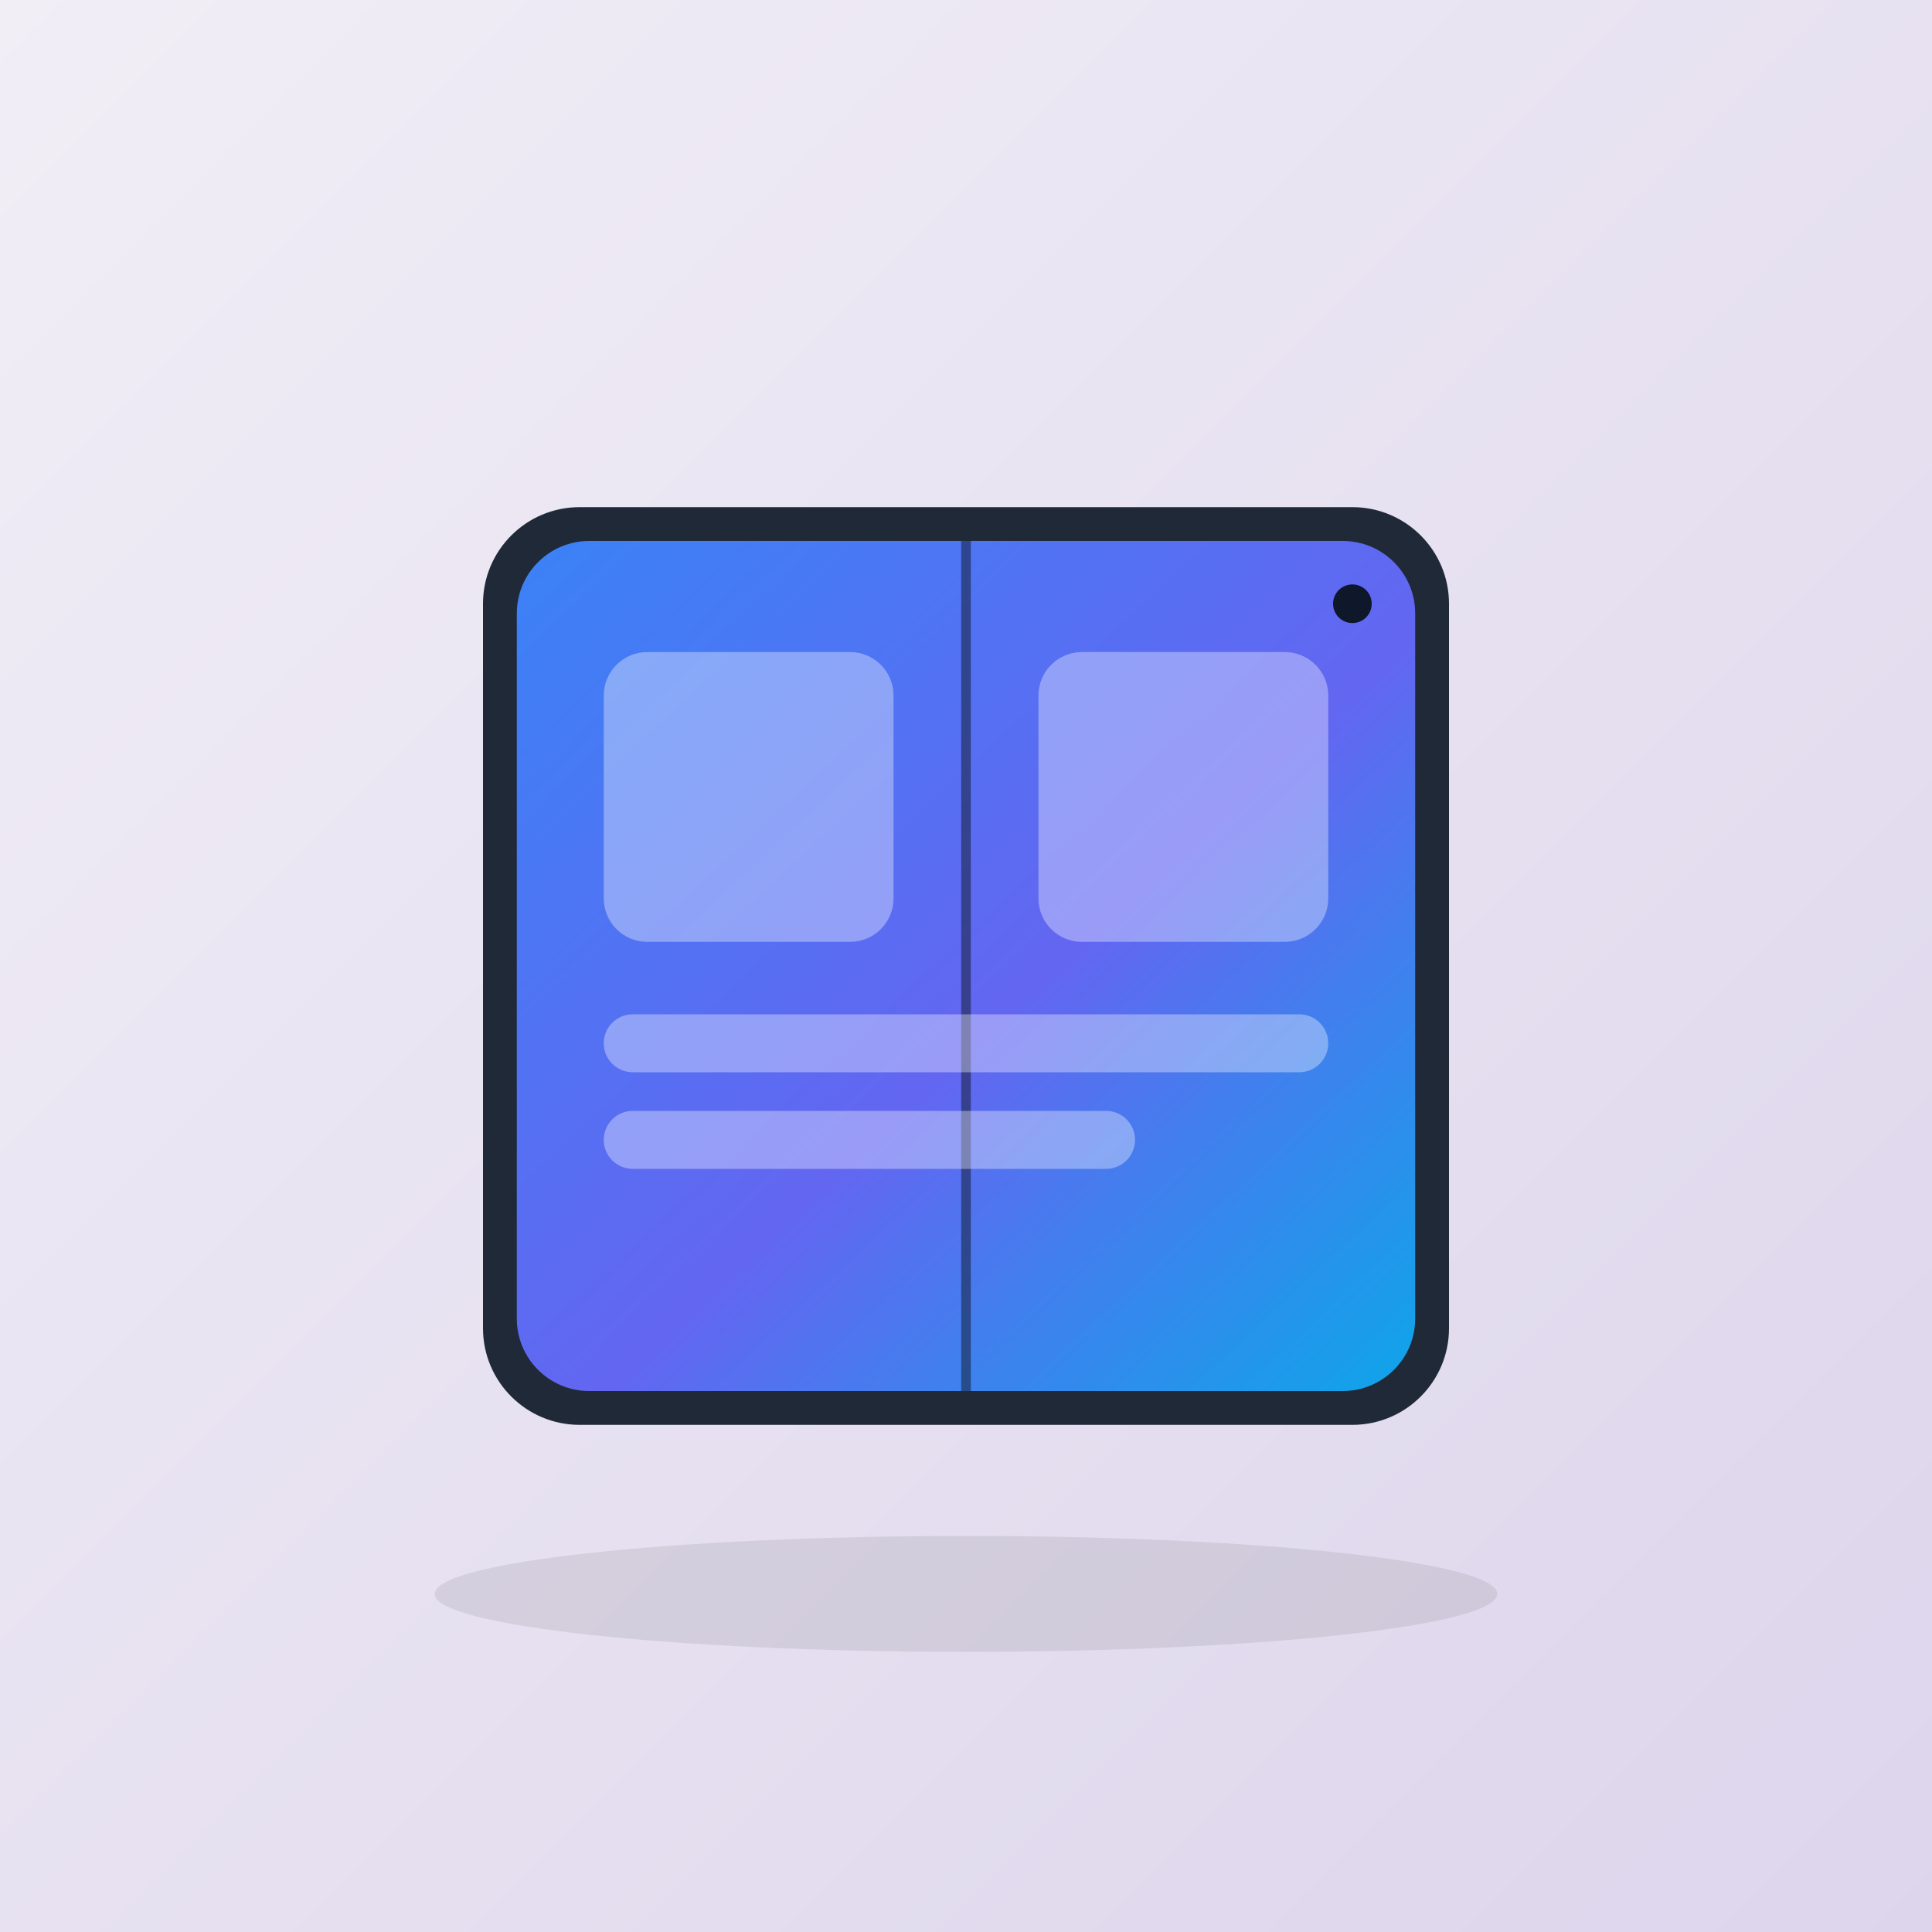
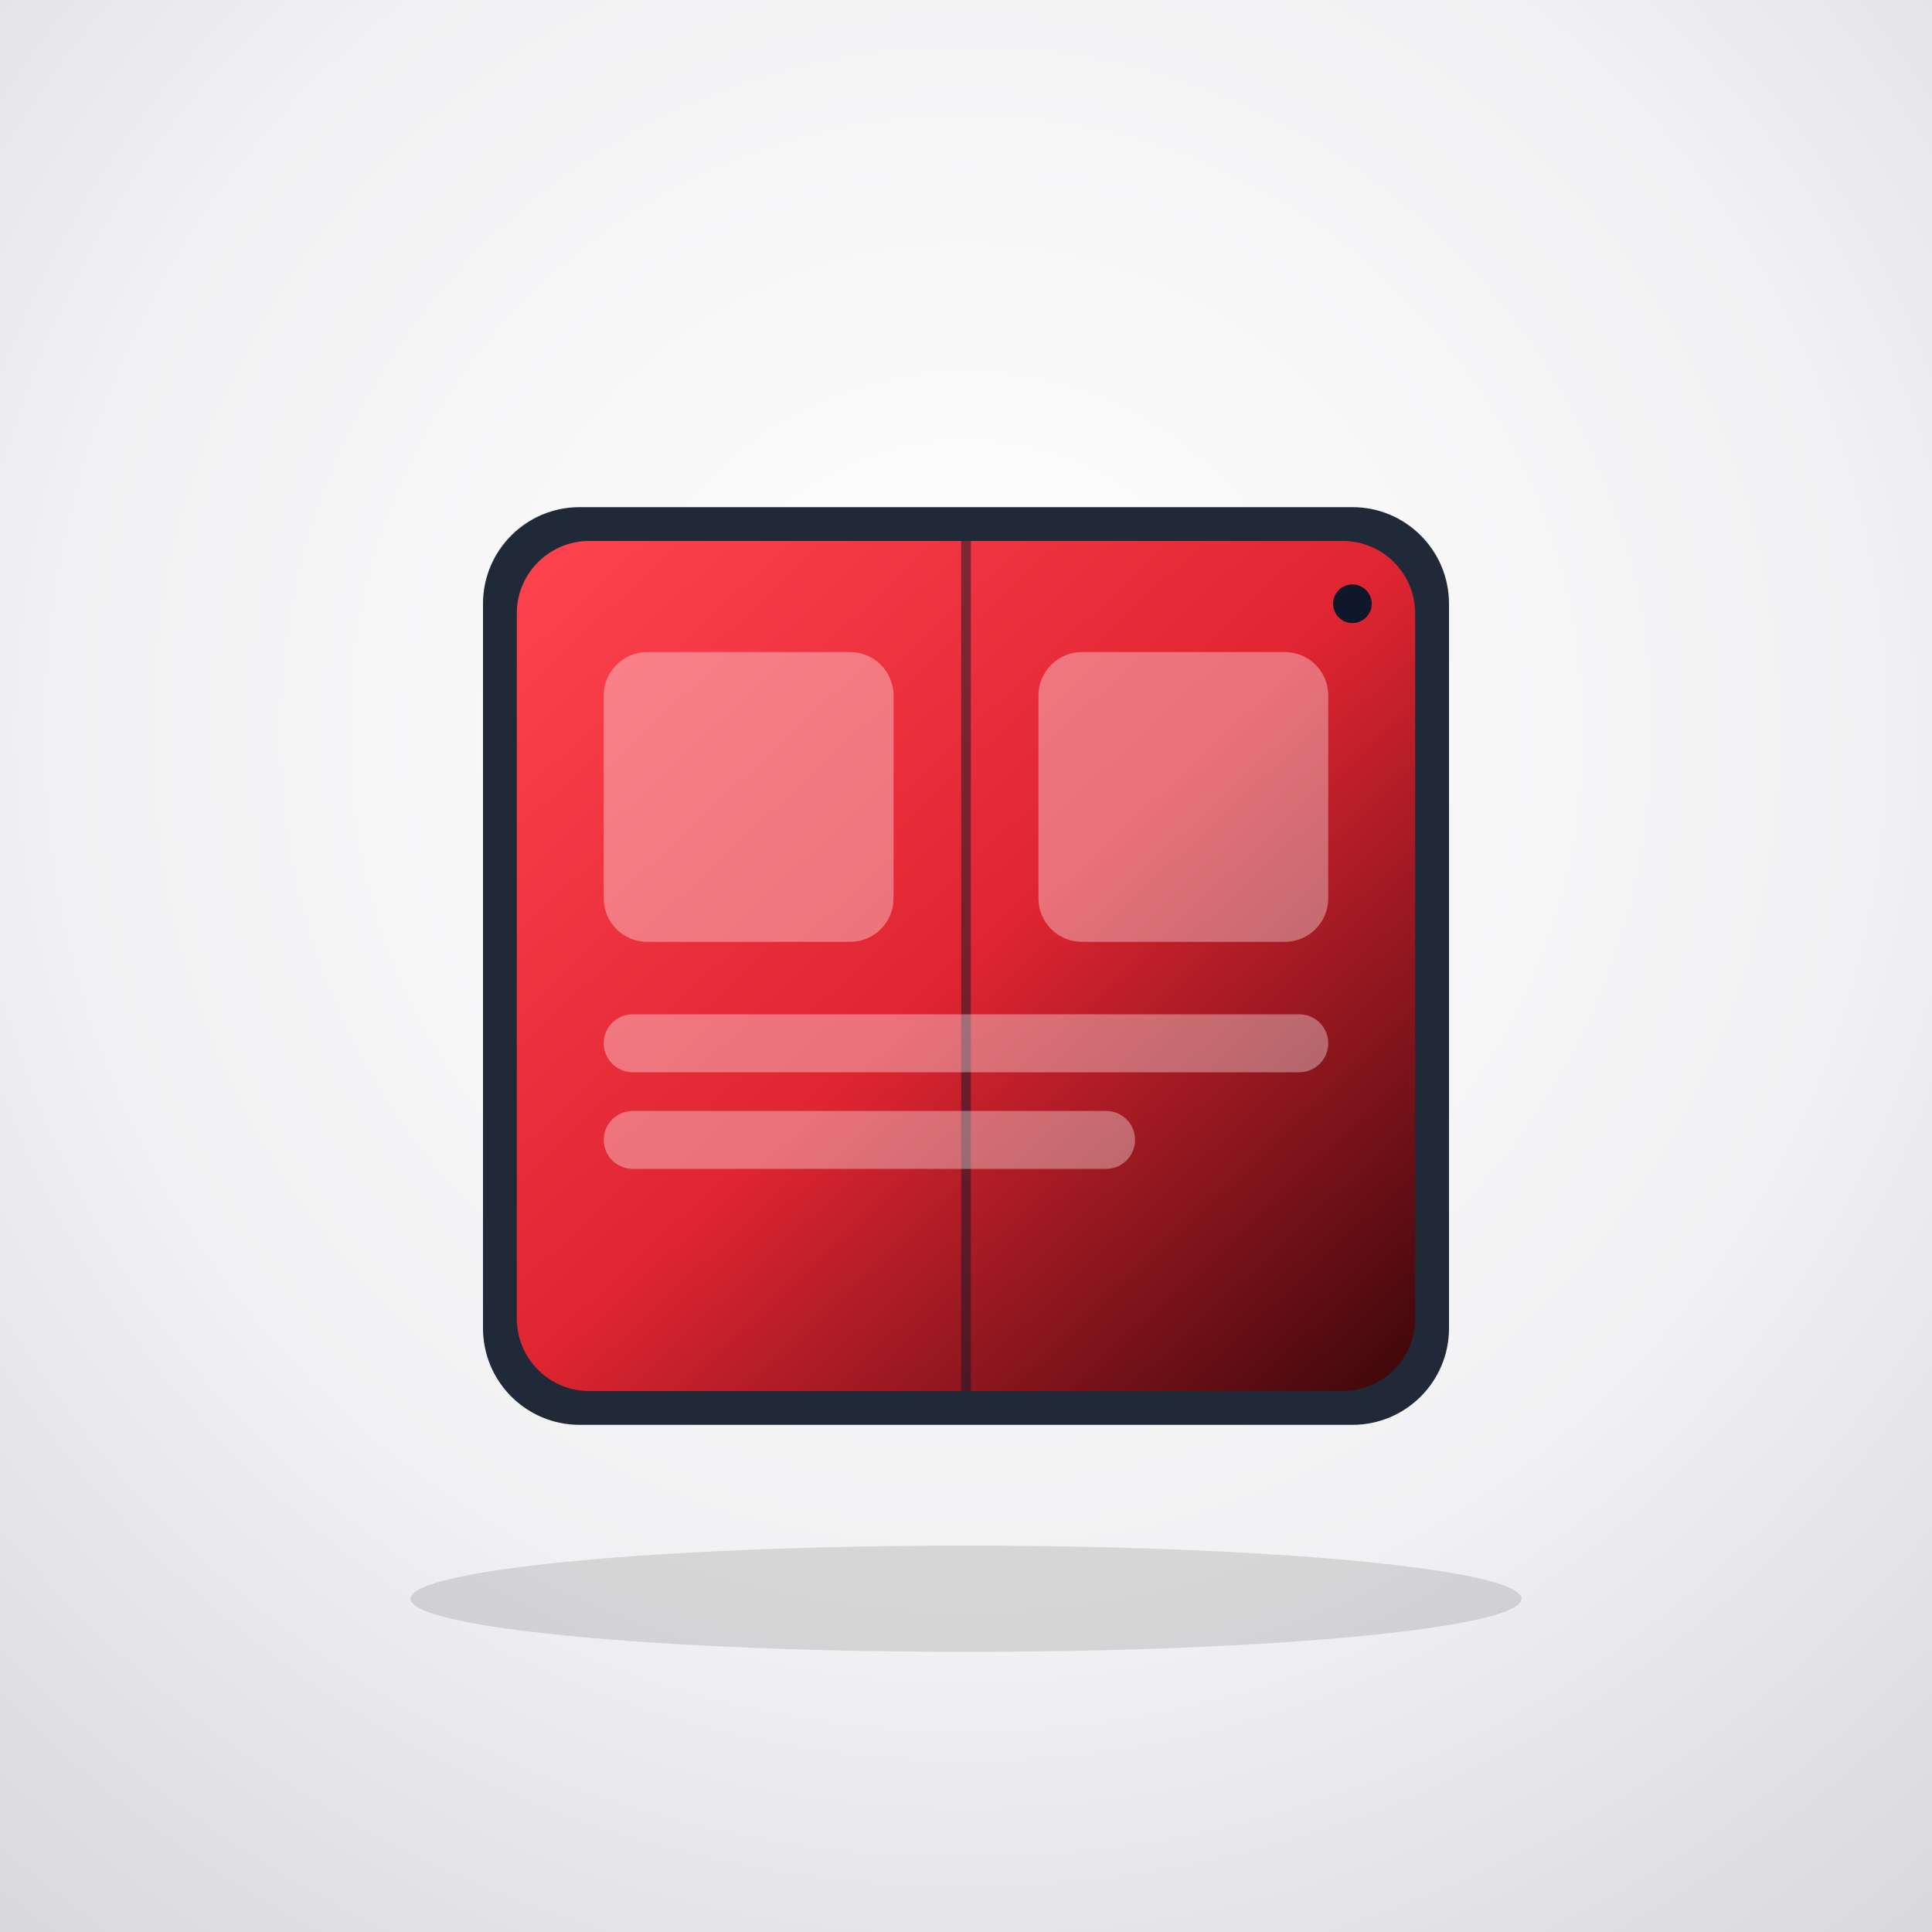
<svg xmlns="http://www.w3.org/2000/svg" viewBox="0 0 800 800" role="img">
  <defs>
-     <linearGradient id="bg" x1="0" y1="0" x2="1" y2="1">
-       <stop offset="0" stop-color="#f1eef6" />
-       <stop offset="1" stop-color="#ddd5ec" />
-     </linearGradient>
+     <radialGradient id="bg" cx="50%" cy="38%" r="78%">
+       <stop offset="0" stop-color="#ffffff" />
+       <stop offset=".6" stop-color="#f1f1f3" />
+       <stop offset="1" stop-color="#d9d9de" />
+     </radialGradient>
    <linearGradient id="scr" x1="0" y1="0" x2="1" y2="1">
-       <stop offset="0" stop-color="#3b82f6" />
-       <stop offset=".55" stop-color="#6366f1" />
-       <stop offset="1" stop-color="#0ea5e9" />
+       <stop offset="0" stop-color="#ff4450" />
+       <stop offset=".5" stop-color="#df2531" />
+       <stop offset="1" stop-color="#3a070b" />
    </linearGradient>
    <linearGradient id="scr2" x1="0" y1="0" x2="1" y2="1">
-       <stop offset="0" stop-color="#f97316" />
-       <stop offset="1" stop-color="#db2777" />
+       <stop offset="0" stop-color="#3f3f46" />
+       <stop offset=".55" stop-color="#18181b" />
+       <stop offset="1" stop-color="#df2531" />
    </linearGradient>
    <linearGradient id="scr3" x1="0" y1="0" x2="1" y2="1">
-       <stop offset="0" stop-color="#10b981" />
-       <stop offset="1" stop-color="#0e7490" />
+       <stop offset="0" stop-color="#1c1c1f" />
+       <stop offset=".6" stop-color="#7a0f16" />
+       <stop offset="1" stop-color="#df2531" />
    </linearGradient>
  </defs>
  <rect width="800" height="800" fill="url(#bg)" />
-   <ellipse cx="400" cy="660" rx="220" ry="24" fill="#000" opacity="0.08" />
+   <ellipse cx="400" cy="662" rx="230" ry="22" fill="#000" opacity="0.12" />
  <rect x="200" y="210" width="400" height="380" rx="40" fill="#1f2937" />
  <rect x="214" y="224" width="372" height="352" rx="30" fill="url(#scr)" />
  <line x1="400" y1="224" x2="400" y2="576" stroke="#0f172a" stroke-width="4" opacity=".5" />
  <g fill="#fff" opacity=".35">
    <rect x="250" y="270" width="120" height="120" rx="18" />
    <rect x="430" y="270" width="120" height="120" rx="18" />
    <rect x="250" y="420" width="300" height="24" rx="12" />
    <rect x="250" y="460" width="220" height="24" rx="12" />
  </g>
  <circle cx="560" cy="250" r="8" fill="#0f172a" />
</svg>
